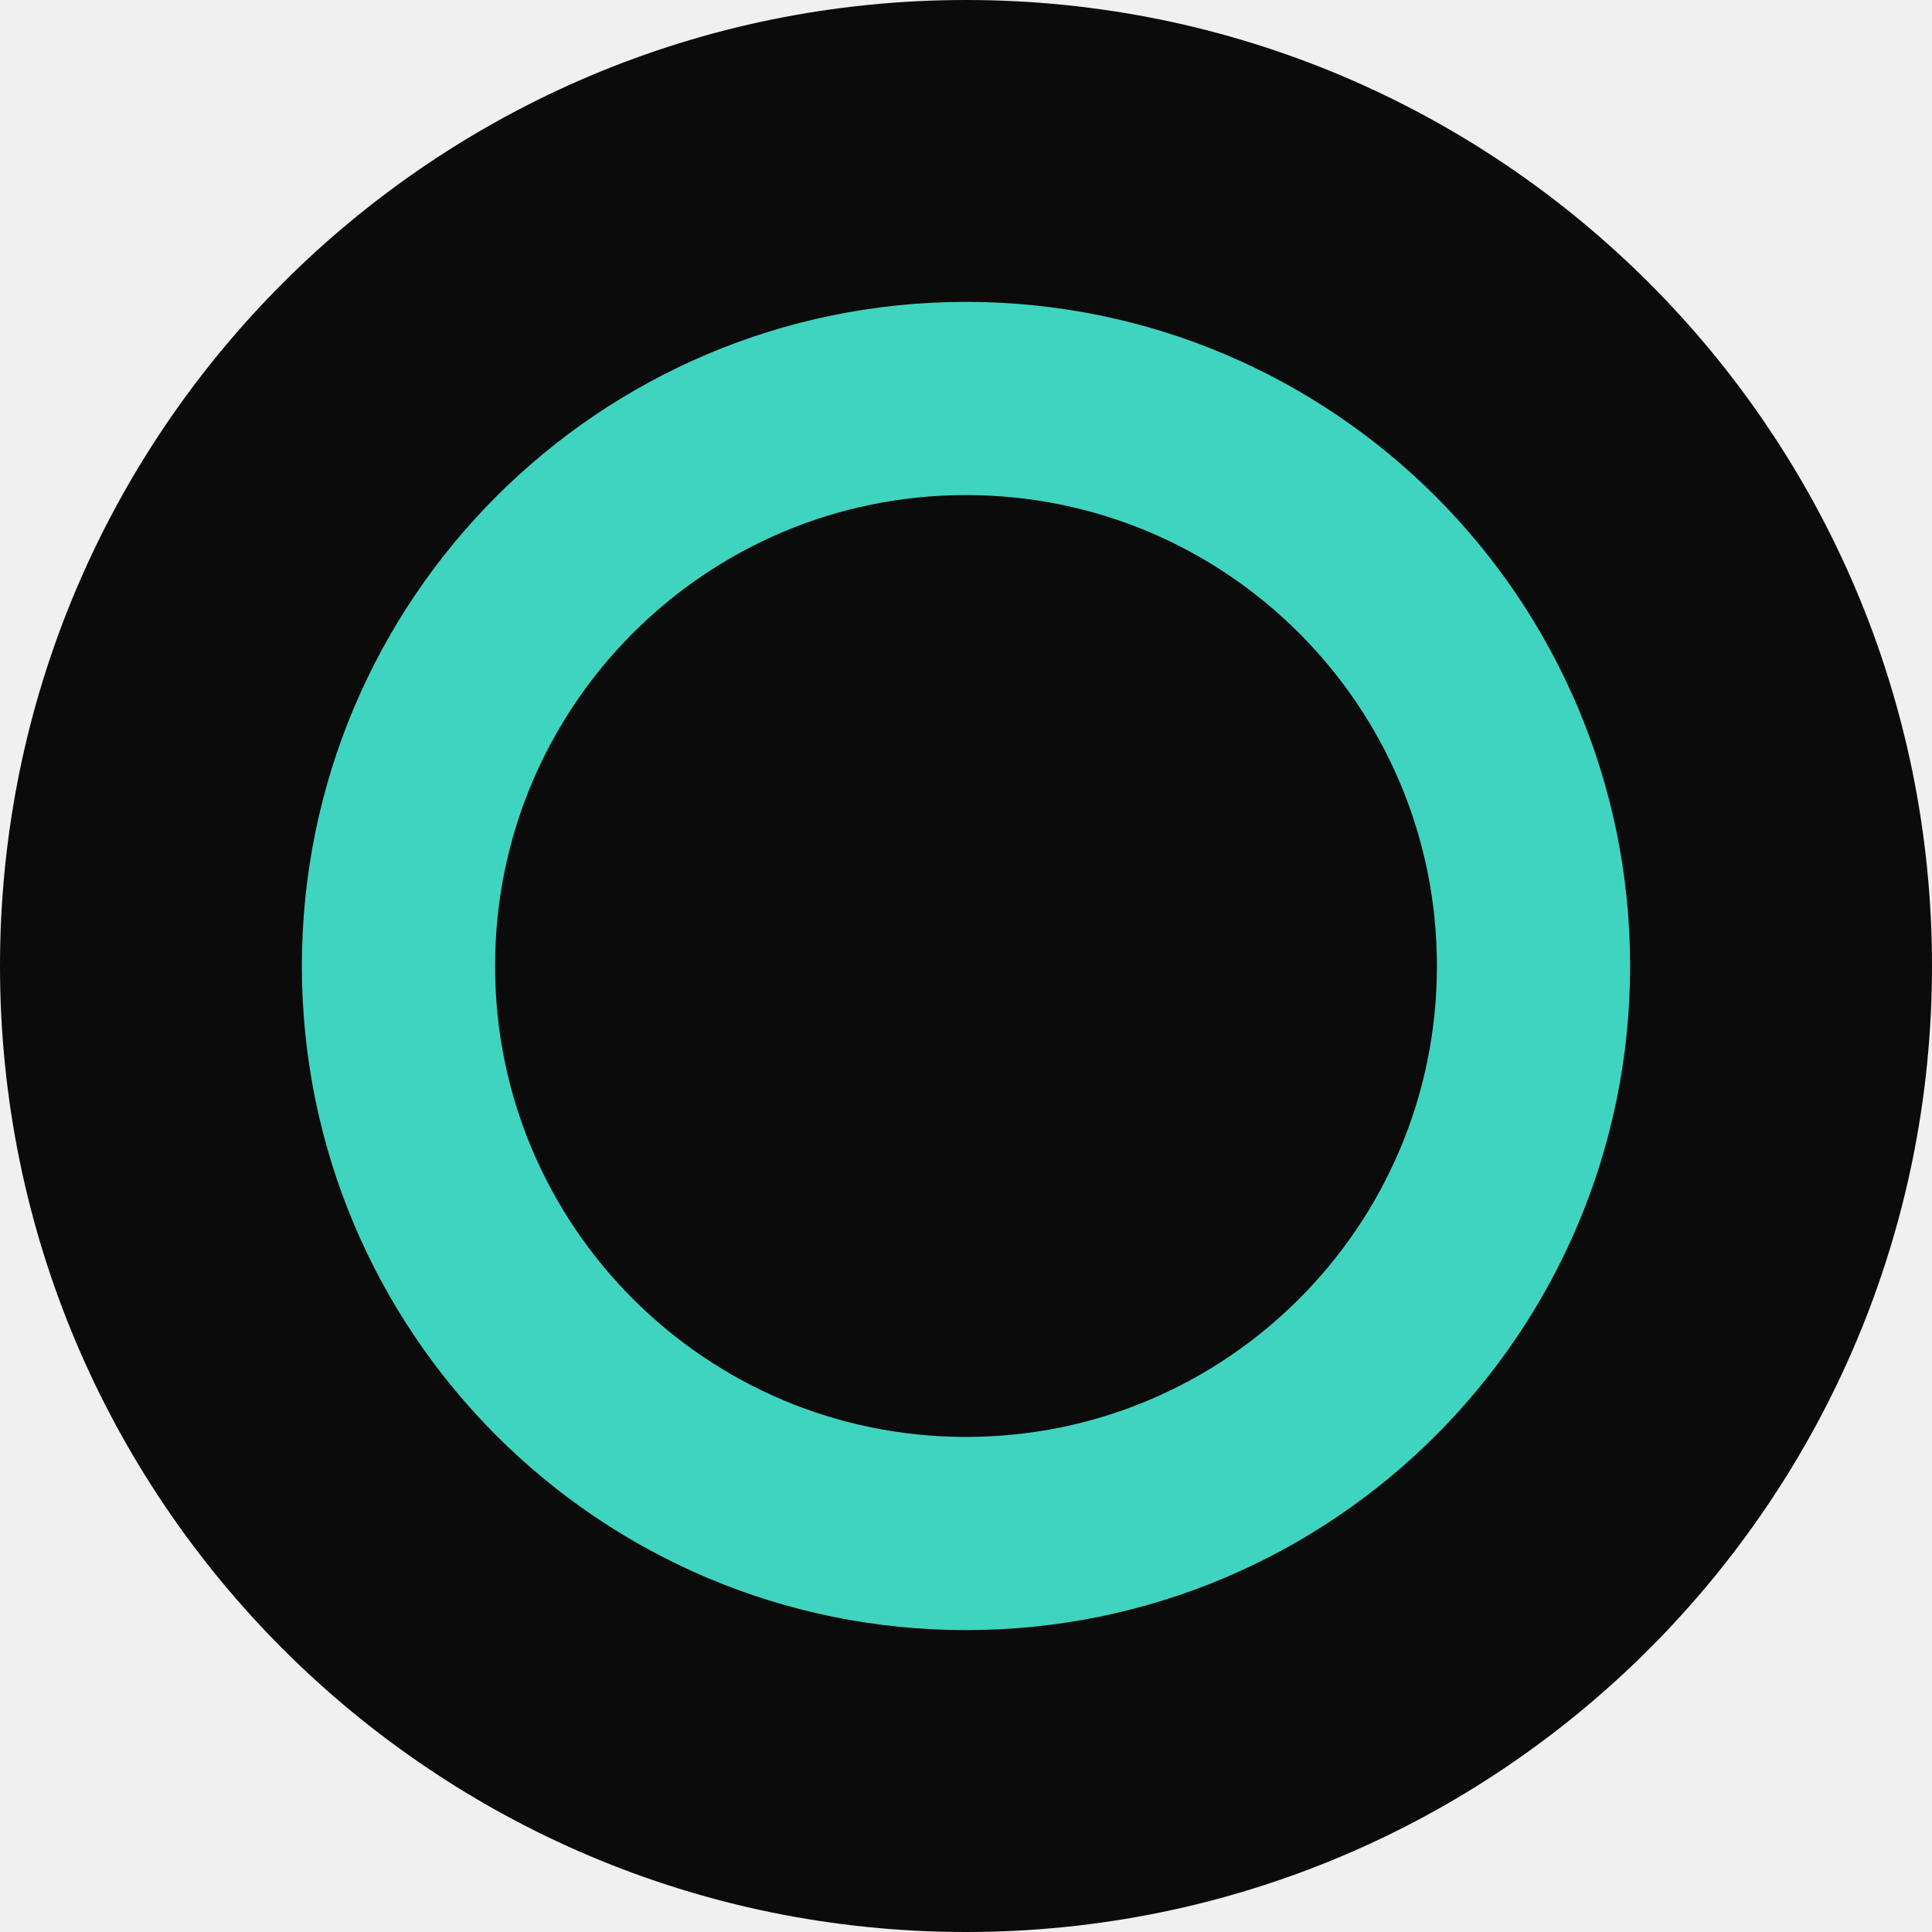
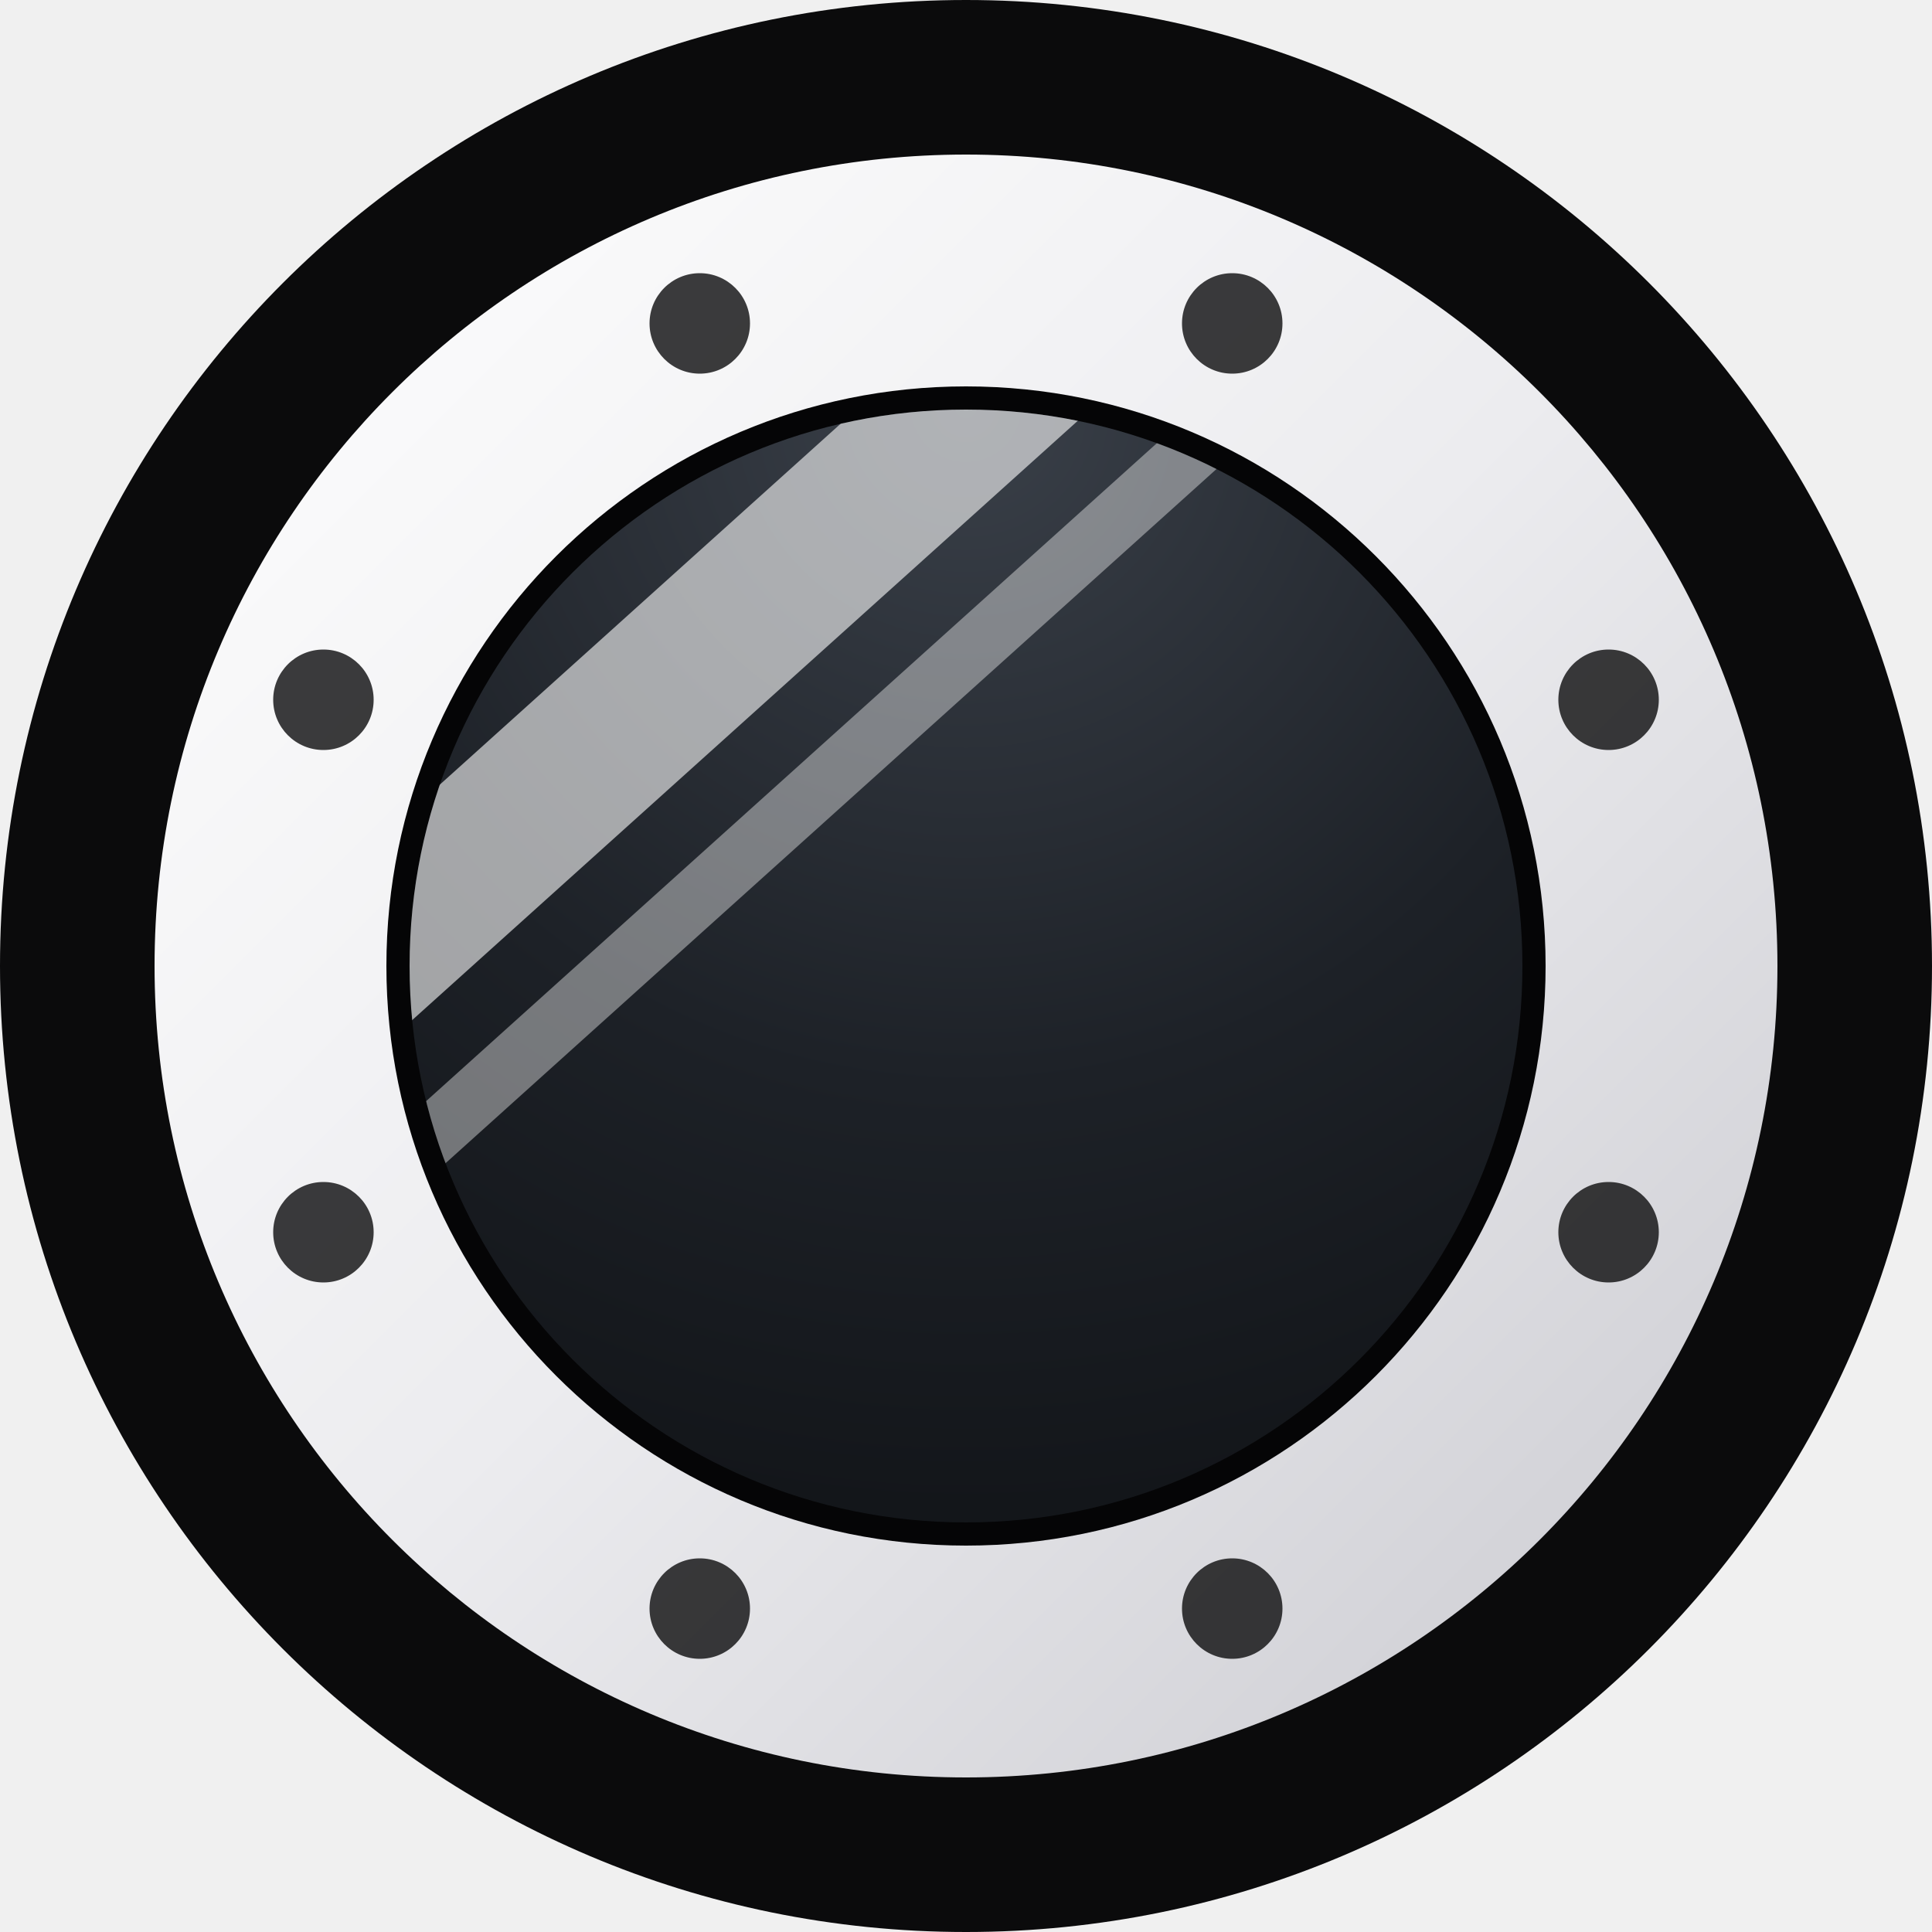
- <svg xmlns="http://www.w3.org/2000/svg" viewBox="0 0 32 32">
-   <circle cx="16" cy="16" r="16" fill="#0B0B0C" />
-   <circle cx="16" cy="16" r="9.4" fill="none" stroke="#3FD4C0" stroke-width="3.2" />
+ <svg xmlns="http://www.w3.org/2000/svg" viewBox="0 0 100 100">
+   <defs>
+     <linearGradient id="r" x1="0" y1="0" x2="1" y2="1">
+       <stop offset="0" stop-color="#fff" />
+       <stop offset=".5" stop-color="#ececef" />
+       <stop offset="1" stop-color="#c9c9cf" />
+     </linearGradient>
+     <radialGradient id="v" cx="50%" cy="18%" r="78%">
+       <stop offset="0" stop-color="#3a4049" />
+       <stop offset=".5" stop-color="#1d2127" />
+       <stop offset="1" stop-color="#0d0f12" />
+     </radialGradient>
+     <clipPath id="c">
+       <circle cx="50" cy="50" r="32" />
+     </clipPath>
+   </defs>
+   <circle cx="50" cy="50" r="50" fill="#0B0B0C" />
+   <circle cx="50" cy="50" r="42" fill="url(#r)" />
+   <circle cx="83.26" cy="63.78" r="2.6" fill="#0B0B0C" opacity=".8" />
+   <circle cx="63.78" cy="83.26" r="2.6" fill="#0B0B0C" opacity=".8" />
+   <circle cx="36.22" cy="83.26" r="2.6" fill="#0B0B0C" opacity=".8" />
+   <circle cx="16.74" cy="63.78" r="2.6" fill="#0B0B0C" opacity=".8" />
+   <circle cx="16.74" cy="36.22" r="2.6" fill="#0B0B0C" opacity=".8" />
+   <circle cx="36.22" cy="16.74" r="2.6" fill="#0B0B0C" opacity=".8" />
+   <circle cx="63.78" cy="16.74" r="2.6" fill="#0B0B0C" opacity=".8" />
+   <circle cx="83.26" cy="36.22" r="2.6" fill="#0B0B0C" opacity=".8" />
+   <circle cx="50" cy="50" r="30" fill="#050506" />
+   <g clip-path="url(#c)" transform="translate(50 50) scale(.9) translate(-50 -50)">
+     <rect width="100" height="100" fill="url(#v)" />
+     <g transform="rotate(-42 50 50)" fill="#fff">
+       <rect x="16" y="22" width="68" height="9" opacity=".6" />
+       <rect x="16" y="35" width="68" height="3.4" opacity=".4" />
+     </g>
+   </g>
</svg>
